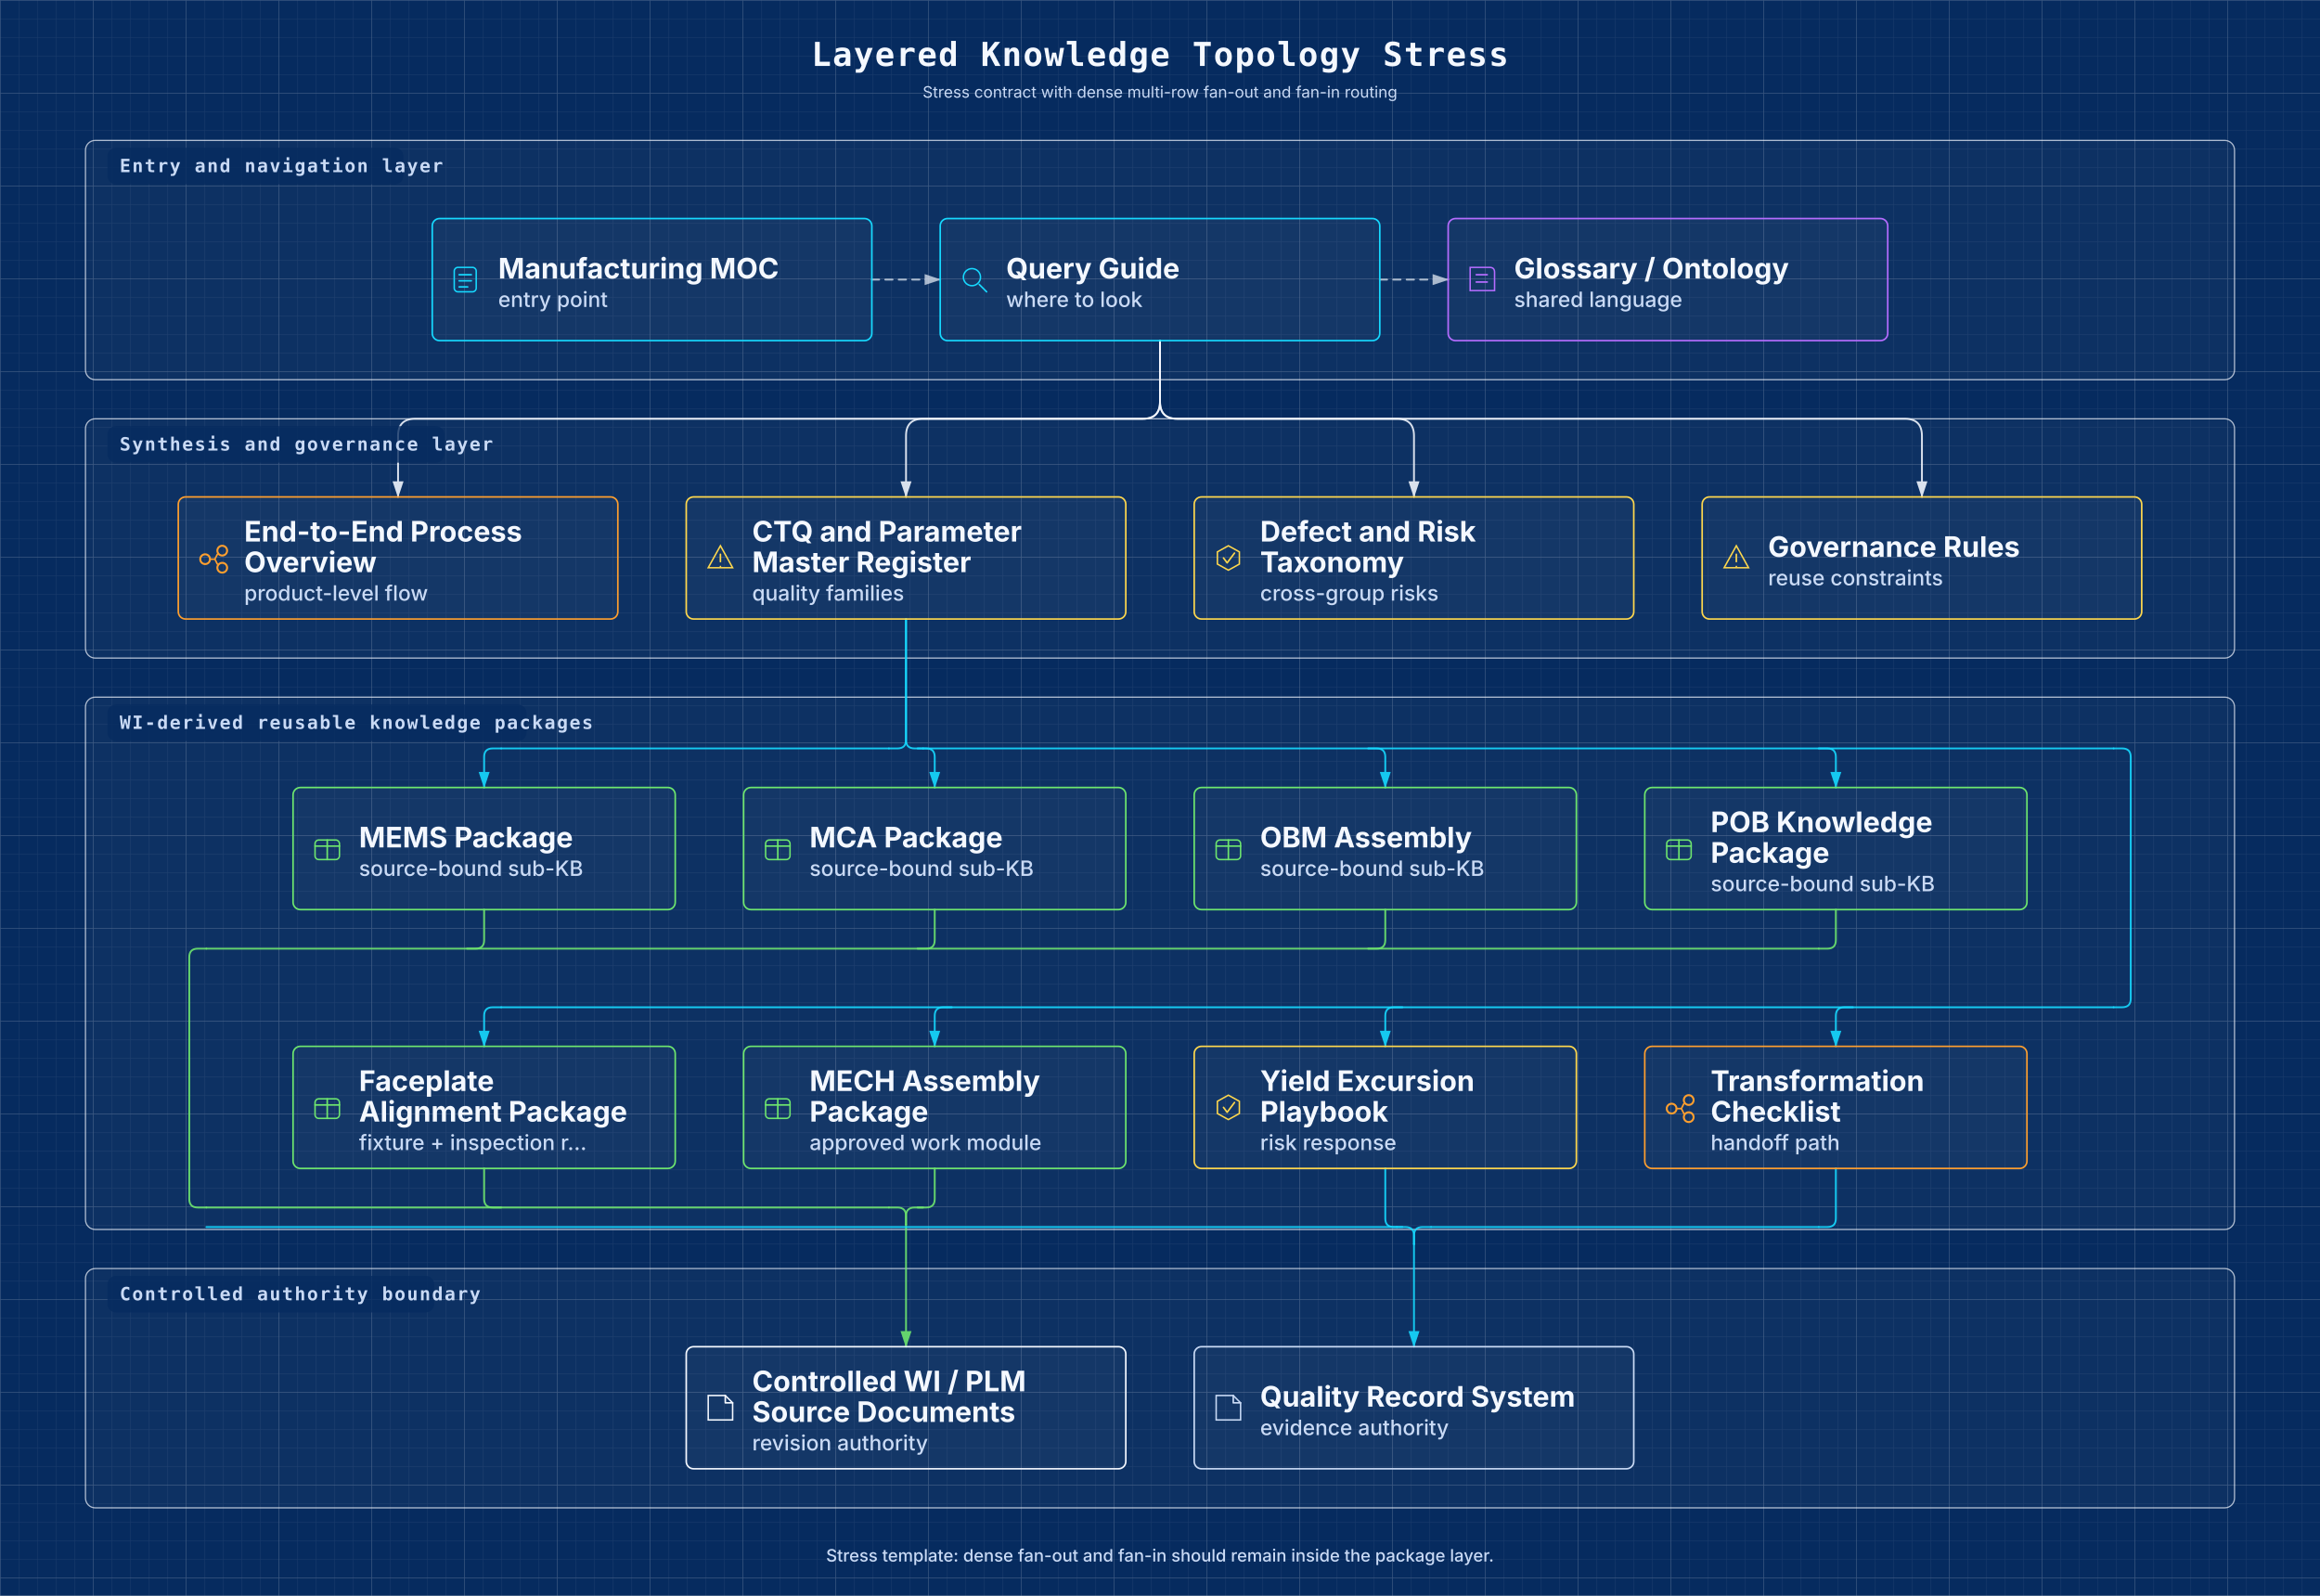
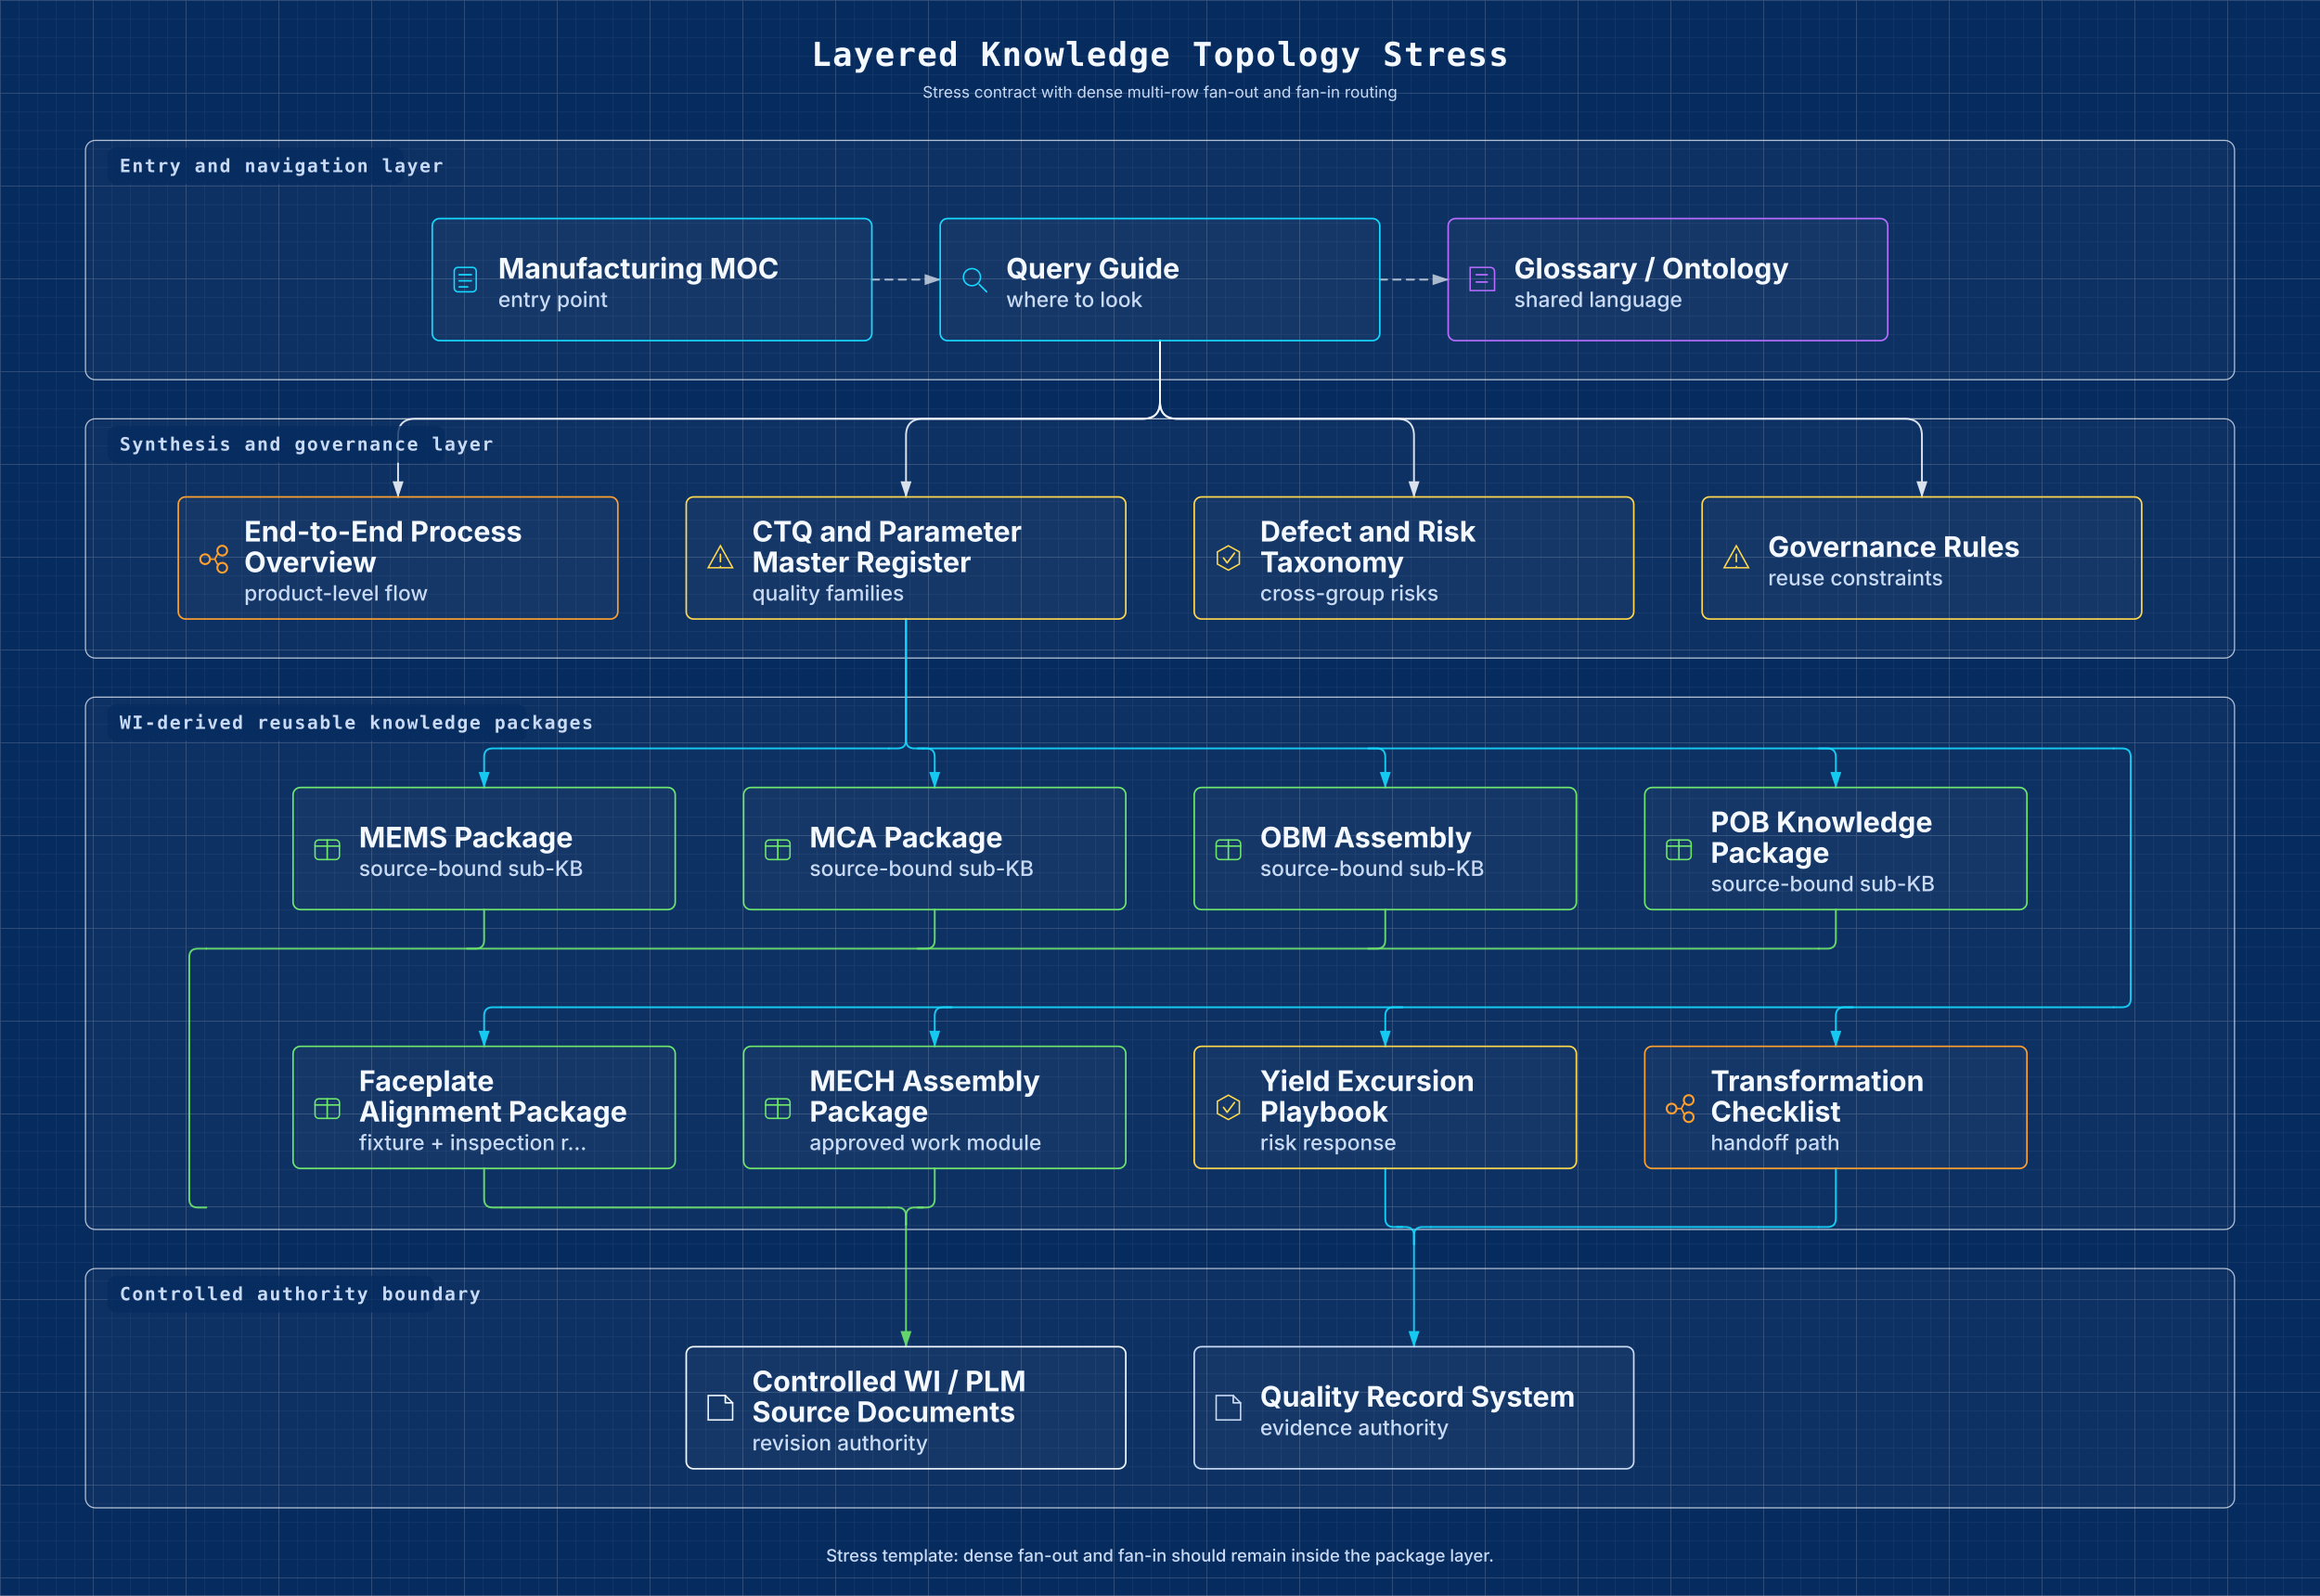
<svg xmlns="http://www.w3.org/2000/svg" width="1900" height="1307" viewBox="0 0 1900 1307" role="img" aria-label="Layered Knowledge Topology Stress" data-style="accent-blueprint" data-diagram-type="layered_knowledge_topology">
  <defs>
    <pattern id="blueprint-grid-small" width="15.2" height="15.2" patternUnits="userSpaceOnUse">
      <path d="M 15.2 0 H 0 V 15.2" fill="none" stroke="#FFFFFF" stroke-opacity="0.08" stroke-width="0.89" />
    </pattern>
    <pattern id="blueprint-grid" width="76" height="76" patternUnits="userSpaceOnUse">
      <rect width="76" height="76" fill="url(#blueprint-grid-small)" />
      <path d="M 76 0 H 0 V 76" fill="none" stroke="#FFFFFF" stroke-opacity="0.14" stroke-width="1.27" />
    </pattern>
    <marker id="arrow" markerWidth="10" markerHeight="10" refX="8.5" refY="3" orient="auto" markerUnits="strokeWidth">
      <path d="M0,0 L0,6 L9,3 z" fill="context-stroke" />
    </marker>
    <marker id="arrow-fanout" markerWidth="10" markerHeight="10" refX="8.5" refY="3" orient="auto" markerUnits="strokeWidth">
      <path d="M0,0 L0,6 L9,3 z" fill="context-stroke" />
    </marker>
    <marker id="arrow-fanin" markerWidth="10" markerHeight="10" refX="8.5" refY="3" orient="auto" markerUnits="strokeWidth">
      <path d="M0,0 L0,6 L9,3 z" fill="context-stroke" />
    </marker>
    <style>
    [data-style="accent-blueprint"] .title{font:700 27px IBM Plex Mono,JetBrains Mono,Consolas,monospace;fill:#F4F8FF;letter-spacing:.04em;text-transform:uppercase}
    [data-style="accent-blueprint"] .subtitle{font:400 13px IBM Plex Sans,Inter,Roboto Condensed,DIN,Segoe UI,Aptos,Arial,sans-serif;fill:#C9DAF5}
    [data-style="accent-blueprint"] .group-label{font:700 15px IBM Plex Mono,JetBrains Mono,Consolas,monospace;fill:#C9DAF5;letter-spacing:.08em;text-transform:uppercase}
    [data-style="accent-blueprint"] .card-title{font:700 17px IBM Plex Sans,Inter,Roboto Condensed,DIN,Segoe UI,Aptos,Arial,sans-serif;fill:#F4F8FF}
    [data-style="accent-blueprint"] .card-sub{font:500 13px IBM Plex Sans,Inter,Roboto Condensed,DIN,Segoe UI,Aptos,Arial,sans-serif;fill:#C9DAF5}
    [data-style="accent-blueprint"] .edge{fill:none;stroke:#F4F8FF;stroke-width:1.5;stroke-linecap:round;stroke-linejoin:round;opacity:0.88}
    [data-style="accent-blueprint"] .fanout{stroke:#FF9F2E;opacity:0.9}
    [data-style="accent-blueprint"] .fanin{stroke:#6EE66E;opacity:0.9}
    [data-style="accent-blueprint"] .route-shared{marker-end:none}
    [data-style="accent-blueprint"] .edge-dashed{stroke-dasharray:6 5;opacity:0.68}
    [data-style="accent-blueprint"] .note{font:500 14px IBM Plex Sans,Inter,Roboto Condensed,DIN,Segoe UI,Aptos,Arial,sans-serif;fill:#C9DAF5}
    [data-style="accent-blueprint"] .mono{font-family:IBM Plex Mono,JetBrains Mono,Consolas,monospace}
    [data-style="accent-blueprint"] .table-header{font:700 15.5px IBM Plex Mono,JetBrains Mono,Consolas,monospace;fill:#F4F8FF;letter-spacing:.08em;text-transform:uppercase}
    [data-style="accent-blueprint"] .table-cell{font:500 17px IBM Plex Sans,Inter,Roboto Condensed,DIN,Segoe UI,Aptos,Arial,sans-serif;fill:#F4F8FF}
    [data-style="accent-blueprint"] .table-cell-secondary{font:500 17px IBM Plex Sans,Inter,Roboto Condensed,DIN,Segoe UI,Aptos,Arial,sans-serif;fill:#C9DAF5}
    [data-style="accent-blueprint"] .info-panel-title{font:700 15px IBM Plex Mono,JetBrains Mono,Consolas,monospace;fill:#F4F8FF;letter-spacing:.08em;text-transform:uppercase}
    [data-style="accent-blueprint"] .info-panel-item{font:500 14px IBM Plex Sans,Inter,Roboto Condensed,DIN,Segoe UI,Aptos,Arial,sans-serif;fill:#C9DAF5}
    [data-style="accent-blueprint"] .tree-level-label{font:700 15px IBM Plex Mono,JetBrains Mono,Consolas,monospace;fill:#C9DAF5;letter-spacing:.08em;text-transform:uppercase}
    [data-style="accent-blueprint"] .hub-label{font:700 15px IBM Plex Mono,JetBrains Mono,Consolas,monospace;fill:#C9DAF5;letter-spacing:.08em;text-transform:uppercase}
    [data-style="accent-blueprint"] .icon-line{fill:none;stroke-width:1.3;stroke-linecap:round;stroke-linejoin:round}
  </style>
  </defs>
  <rect x="0" y="0" width="1900" height="1307" rx="0" fill="#062B5F" />
  <rect x="0" y="0" width="1900" height="1307" rx="0" fill="url(#blueprint-grid)" opacity="1" />
  <text x="950.0" y="54" text-anchor="middle" class="title">Layered Knowledge Topology Stress</text>
  <text x="950.0" y="80.0" text-anchor="middle" class="subtitle">Stress contract with dense multi-row fan-out and fan-in routing</text>
  <rect x="70" y="115" width="1760" height="196" class="group-panel" rx="8" fill="#FFFFFF" fill-opacity="0.03" stroke="#F4F8FF" stroke-opacity="0.7" stroke-width="1" />
  <rect x="70" y="343" width="1760" height="196" class="group-panel" rx="8" fill="#FFFFFF" fill-opacity="0.03" stroke="#F4F8FF" stroke-opacity="0.7" stroke-width="1" />
  <rect x="70" y="571" width="1760" height="436" class="group-panel" rx="8" fill="#FFFFFF" fill-opacity="0.03" stroke="#F4F8FF" stroke-opacity="0.7" stroke-width="1" />
  <rect x="70" y="1039" width="1760" height="196" class="group-panel" rx="8" fill="#FFFFFF" fill-opacity="0.03" stroke="#F4F8FF" stroke-opacity="0.7" stroke-width="1" />
  <path d="M 742.0 507.0 L 742.0 606.0 Q 742.0 613.0 735.0 613.0 L 728.0 613.0" class="edge fanout route-shared branch" style="stroke:#16D9FF" data-route-family="1" data-route-color="#16D9FF" />
  <path d="M 742.0 507.0 L 742.0 606.0 Q 742.0 613.0 749.0 613.0 L 756.0 613.0" class="edge fanout route-shared branch" style="stroke:#16D9FF" data-route-family="1" data-route-color="#16D9FF" />
  <path d="M 1731.0 613.0 L 1738.0 613.0 Q 1745.0 613.0 1745.0 620.0 L 1745.0 818.0 Q 1745.0 825.0 1738.0 825.0 L 1731.0 825.0" class="edge fanout route-shared trunk" style="stroke:#16D9FF" data-route-family="1" data-route-color="#16D9FF" />
  <path d="M 410.5 613.0 L 728.0 613.0" class="edge fanout route-shared bus" style="stroke:#16D9FF" data-route-family="1" data-route-color="#16D9FF" />
  <path d="M 756.0 613.0 L 1731.0 613.0" class="edge fanout route-shared bus" style="stroke:#16D9FF" data-route-family="1" data-route-color="#16D9FF" />
  <path d="M 410.5 613.0 L 403.5 613.0 Q 396.5 613.0 396.5 620.0 L 396.5 645.0" class="edge fanout terminal" marker-end="url(#arrow-fanout)" style="stroke:#16D9FF" data-route-family="1" data-route-color="#16D9FF" />
  <path d="M 751.5 613.0 L 758.5 613.0 Q 765.5 613.0 765.5 620.0 L 765.5 645.0" class="edge fanout terminal" marker-end="url(#arrow-fanout)" style="stroke:#16D9FF" data-route-family="1" data-route-color="#16D9FF" />
  <path d="M 1120.5 613.0 L 1127.5 613.0 Q 1134.5 613.0 1134.5 620.0 L 1134.5 645.0" class="edge fanout terminal" marker-end="url(#arrow-fanout)" style="stroke:#16D9FF" data-route-family="1" data-route-color="#16D9FF" />
  <path d="M 1489.5 613.0 L 1496.5 613.0 Q 1503.5 613.0 1503.5 620.0 L 1503.5 645.0" class="edge fanout terminal" marker-end="url(#arrow-fanout)" style="stroke:#16D9FF" data-route-family="1" data-route-color="#16D9FF" />
  <path d="M 410.5 825.0 L 1731.0 825.0" class="edge fanout route-shared bus" style="stroke:#16D9FF" data-route-family="1" data-route-color="#16D9FF" />
  <path d="M 410.5 825.0 L 403.5 825.0 Q 396.5 825.0 396.5 832.0 L 396.5 857.0" class="edge fanout terminal" marker-end="url(#arrow-fanout)" style="stroke:#16D9FF" data-route-family="1" data-route-color="#16D9FF" />
  <path d="M 779.5 825.0 L 772.5 825.0 Q 765.5 825.0 765.5 832.0 L 765.5 857.0" class="edge fanout terminal" marker-end="url(#arrow-fanout)" style="stroke:#16D9FF" data-route-family="1" data-route-color="#16D9FF" />
  <path d="M 1148.5 825.0 L 1141.5 825.0 Q 1134.5 825.0 1134.5 832.0 L 1134.5 857.0" class="edge fanout terminal" marker-end="url(#arrow-fanout)" style="stroke:#16D9FF" data-route-family="1" data-route-color="#16D9FF" />
  <path d="M 1517.5 825.0 L 1510.5 825.0 Q 1503.5 825.0 1503.5 832.0 L 1503.5 857.0" class="edge fanout terminal" marker-end="url(#arrow-fanout)" style="stroke:#16D9FF" data-route-family="1" data-route-color="#16D9FF" />
  <path d="M 169.0 777.0 L 162.0 777.0 Q 155.0 777.0 155.0 784.0 L 155.0 982.0 Q 155.0 989.0 162.0 989.0 L 169.0 989.0" class="edge fanin route-shared trunk" style="stroke:#6EE66E" data-route-family="0" data-route-color="#6EE66E" />
  <path d="M 396.5 745.0 L 396.5 770.0 Q 396.5 777.0 389.5 777.0 L 382.5 777.0" class="edge fanin route-shared branch" style="stroke:#6EE66E" data-route-family="0" data-route-color="#6EE66E" />
  <path d="M 765.5 745.0 L 765.5 770.0 Q 765.5 777.0 758.5 777.0 L 751.5 777.0" class="edge fanin route-shared branch" style="stroke:#6EE66E" data-route-family="0" data-route-color="#6EE66E" />
  <path d="M 1134.5 745.0 L 1134.5 770.0 Q 1134.5 777.0 1127.5 777.0 L 1120.5 777.0" class="edge fanin route-shared branch" style="stroke:#6EE66E" data-route-family="0" data-route-color="#6EE66E" />
  <path d="M 1503.5 745.0 L 1503.5 770.0 Q 1503.5 777.0 1496.5 777.0 L 1489.5 777.0" class="edge fanin route-shared branch" style="stroke:#6EE66E" data-route-family="0" data-route-color="#6EE66E" />
  <path d="M 169.0 777.0 L 1489.5 777.0" class="edge fanin route-shared bus" style="stroke:#6EE66E" data-route-family="0" data-route-color="#6EE66E" />
  <path d="M 396.5 957.0 L 396.5 982.0 Q 396.5 989.0 403.5 989.0 L 410.5 989.0" class="edge fanin route-shared branch" style="stroke:#6EE66E" data-route-family="0" data-route-color="#6EE66E" />
  <path d="M 765.5 957.0 L 765.5 982.0 Q 765.5 989.0 758.5 989.0 L 751.5 989.0" class="edge fanin route-shared branch" style="stroke:#6EE66E" data-route-family="0" data-route-color="#6EE66E" />
-   <path d="M 169.0 989.0 L 728.0 989.0" class="edge fanin route-shared bus" style="stroke:#6EE66E" data-route-family="0" data-route-color="#6EE66E" />
+   <path d="M 410.5 989.0 L 728.0 989.0" class="edge fanin route-shared bus" style="stroke:#6EE66E" data-route-family="0" data-route-color="#6EE66E" />
  <path d="M 728.0 989.0 L 735.0 989.0 Q 742.0 989.0 742.0 996.0 L 742.0 1003.0" class="edge fanin route-shared merge" style="stroke:#6EE66E" data-route-family="0" data-route-color="#6EE66E" />
  <path d="M 756.0 989.0 L 749.0 989.0 Q 742.0 989.0 742.0 996.0 L 742.0 1003.0" class="edge fanin route-shared merge" style="stroke:#6EE66E" data-route-family="0" data-route-color="#6EE66E" />
  <path d="M 742.0 1003.0 L 742.0 1103.0" class="edge fanin terminal" marker-end="url(#arrow-fanin)" style="stroke:#6EE66E" data-route-family="0" data-route-color="#6EE66E" />
  <path d="M 1134.5 957.0 L 1134.5 998.0 Q 1134.5 1005.0 1141.5 1005.0 L 1148.5 1005.0" class="edge fanin route-shared branch" style="stroke:#16D9FF" data-route-family="1" data-route-color="#16D9FF" />
  <path d="M 1503.5 957.0 L 1503.5 998.0 Q 1503.5 1005.0 1496.5 1005.0 L 1489.5 1005.0" class="edge fanin route-shared branch" style="stroke:#16D9FF" data-route-family="1" data-route-color="#16D9FF" />
-   <path d="M 169.0 1005.0 L 1144.0 1005.0" class="edge fanin route-shared bus" style="stroke:#16D9FF" data-route-family="1" data-route-color="#16D9FF" />
  <path d="M 1172.0 1005.0 L 1489.5 1005.0" class="edge fanin route-shared bus" style="stroke:#16D9FF" data-route-family="1" data-route-color="#16D9FF" />
  <path d="M 1144.0 1005.0 L 1151.0 1005.0 Q 1158.0 1005.0 1158.0 1012.0 L 1158.0 1019.0" class="edge fanin route-shared merge" style="stroke:#16D9FF" data-route-family="1" data-route-color="#16D9FF" />
  <path d="M 1172.0 1005.0 L 1165.0 1005.0 Q 1158.0 1005.0 1158.0 1012.0 L 1158.0 1019.0" class="edge fanin route-shared merge" style="stroke:#16D9FF" data-route-family="1" data-route-color="#16D9FF" />
  <path d="M 1158.0 1019.0 L 1158.0 1103.0" class="edge fanin terminal" marker-end="url(#arrow-fanin)" style="stroke:#16D9FF" data-route-family="1" data-route-color="#16D9FF" />
  <path d="M 714.0 229.0 L 770.0 229.0" class="edge edge-dashed" marker-end="url(#arrow)" />
  <path d="M 1130.0 229.0 L 1186.0 229.0" class="edge edge-dashed" marker-end="url(#arrow)" />
  <path d="M 950.0 279 L 950.0 329.0 Q 950.0 343.0 936.0 343.0 L 340.0 343.0 Q 326.0 343.0 326.0 357.0 L 326.0 407" class="edge" marker-end="url(#arrow)" />
  <path d="M 950.0 279 L 950.0 329.0 Q 950.0 343.0 936.0 343.0 L 756.0 343.0 Q 742.0 343.0 742.0 357.0 L 742.0 407" class="edge" marker-end="url(#arrow)" />
  <path d="M 950.0 279 L 950.0 329.0 Q 950.0 343.0 964.0 343.0 L 1144.0 343.0 Q 1158.0 343.0 1158.0 357.0 L 1158.0 407" class="edge" marker-end="url(#arrow)" />
  <path d="M 950.0 279 L 950.0 329.0 Q 950.0 343.0 964.0 343.0 L 1560.0 343.0 Q 1574.0 343.0 1574.0 357.0 L 1574.0 407" class="edge" marker-end="url(#arrow)" />
  <g class="group-label-wrap">
    <rect x="88" y="121" width="242.4" height="30" rx="7" fill="#062B5F" fill-opacity="0.78" />
    <text x="98" y="141" class="group-label">Entry and navigation layer</text>
  </g>
  <g class="group-label-wrap">
    <rect x="88" y="349" width="276.0" height="30" rx="7" fill="#062B5F" fill-opacity="0.78" />
    <text x="98" y="369" class="group-label">Synthesis and governance layer</text>
  </g>
  <g class="group-label-wrap">
    <rect x="88" y="577" width="343.2" height="30" rx="7" fill="#062B5F" fill-opacity="0.78" />
    <text x="98" y="597" class="group-label">WI-derived reusable knowledge packages</text>
  </g>
  <g class="group-label-wrap">
    <rect x="88" y="1045" width="267.6" height="30" rx="7" fill="#062B5F" fill-opacity="0.78" />
    <text x="98" y="1065" class="group-label">Controlled authority boundary</text>
  </g>
  <g id="node-moc" class="card node-card">
    <rect x="354.0" y="179" width="360" height="100" rx="6" fill="#FFFFFF" fill-opacity="0.03" stroke="#16D9FF" stroke-width="1.3" />
    <rect x="372.0" y="219.0" width="18" height="20" rx="3" fill="none" stroke="#16D9FF" stroke-width="1.2" />
    <path d="M376.0,225.0 H386.0 M376.0,230.0 H386.0 M376.0,235.0 H383.0" class="icon-line" stroke="#16D9FF" />
    <text x="408.0" y="228.087" text-anchor="start" class="card-title" style="font-size:23.2px">Manufacturing MOC</text>
    <text x="408.0" y="251.405" text-anchor="start" class="card-sub" style="font-size:17.3px">entry point</text>
  </g>
  <g id="node-query" class="card node-card">
    <rect x="770.0" y="179" width="360" height="100" rx="6" fill="#FFFFFF" fill-opacity="0.03" stroke="#16D9FF" stroke-width="1.3" />
    <circle cx="796.0" cy="227.0" r="7" fill="none" stroke="#16D9FF" stroke-width="1.2" />
    <path d="M802.0,233.0 L808.0,239.0" class="icon-line" stroke="#16D9FF" />
    <text x="824.0" y="228.087" text-anchor="start" class="card-title" style="font-size:23.2px">Query Guide</text>
    <text x="824.0" y="251.405" text-anchor="start" class="card-sub" style="font-size:17.3px">where to look</text>
  </g>
  <g id="node-glossary" class="card node-card">
    <rect x="1186.0" y="179" width="360" height="100" rx="6" fill="#FFFFFF" fill-opacity="0.03" stroke="#B56CFF" stroke-width="1.3" />
    <path d="M1204.0,219.0 H1220.0 Q1224.0,219.0 1224.0,223.0 V238.0 H1204.0 Z" fill="none" stroke="#B56CFF" stroke-width="1.2" />
    <path d="M1209.0,225.0 H1218.0 M1209.0,231.0 H1218.0" class="icon-line" stroke="#B56CFF" />
    <text x="1240.0" y="228.087" text-anchor="start" class="card-title" style="font-size:23.2px">Glossary / Ontology</text>
    <text x="1240.0" y="251.405" text-anchor="start" class="card-sub" style="font-size:17.3px">shared language</text>
  </g>
  <g id="node-process" class="card node-card">
    <rect x="146.0" y="407" width="360" height="100" rx="6" fill="#FFFFFF" fill-opacity="0.03" stroke="#FF9F2E" stroke-width="1.3" />
    <circle cx="168.0" cy="458.0" r="4" fill="none" stroke="#FF9F2E" stroke-width="1.6" />
    <circle cx="182.0" cy="451.0" r="4" fill="none" stroke="#FF9F2E" stroke-width="1.6" />
    <circle cx="182.0" cy="465.0" r="4" fill="none" stroke="#FF9F2E" stroke-width="1.6" />
    <path d="M172.0,458.0 H176.0 M178.0,454.0 L176.0,458.0 L178.0,462.0" class="icon-line" stroke="#FF9F2E" />
    <text x="200.0" y="443.549" text-anchor="start" class="card-title" style="font-size:23.2px">End-to-End Process</text>
    <text x="200.0" y="468.626" text-anchor="start" class="card-title" style="font-size:23.2px">Overview</text>
    <text x="200.0" y="491.943" text-anchor="start" class="card-sub" style="font-size:17.3px">product-level flow</text>
  </g>
  <g id="node-parameter_master" class="card node-card">
    <rect x="562.0" y="407" width="360" height="100" rx="6" fill="#FFFFFF" fill-opacity="0.03" stroke="#FFD84D" stroke-width="1.3" />
    <path d="M590.0,447.0 L600.0,465.0 H580.0 Z" fill="none" stroke="#FFD84D" stroke-width="1.2" />
    <path d="M590.0,454.0 V460.0 M590.0,464.0 V464.0" class="icon-line" stroke="#FFD84D" />
    <text x="616.0" y="443.549" text-anchor="start" class="card-title" style="font-size:23.2px">CTQ and Parameter</text>
    <text x="616.0" y="468.626" text-anchor="start" class="card-title" style="font-size:23.2px">Master Register</text>
    <text x="616.0" y="491.943" text-anchor="start" class="card-sub" style="font-size:17.3px">quality families</text>
  </g>
  <g id="node-risk_model" class="card node-card">
    <rect x="978.0" y="407" width="360" height="100" rx="6" fill="#FFFFFF" fill-opacity="0.03" stroke="#FFD84D" stroke-width="1.3" />
    <path d="M1006.0,447.0 L1015.0,452.0 V462.0 L1006.0,467.0 L997.0,462.0 V452.0 Z" fill="none" stroke="#FFD84D" stroke-width="1.2" />
    <path d="M1002.0,457.0 L1005.0,461.0 L1011.0,453.0" class="icon-line" stroke="#FFD84D" />
    <text x="1032.0" y="443.549" text-anchor="start" class="card-title" style="font-size:23.2px">Defect and Risk</text>
    <text x="1032.0" y="468.626" text-anchor="start" class="card-title" style="font-size:23.2px">Taxonomy</text>
    <text x="1032.0" y="491.943" text-anchor="start" class="card-sub" style="font-size:17.3px">cross-group risks</text>
  </g>
  <g id="node-governance" class="card node-card">
    <rect x="1394.0" y="407" width="360" height="100" rx="6" fill="#FFFFFF" fill-opacity="0.03" stroke="#FFD84D" stroke-width="1.3" />
    <path d="M1422.0,447.0 L1432.0,465.0 H1412.0 Z" fill="none" stroke="#FFD84D" stroke-width="1.2" />
    <path d="M1422.0,454.0 V460.0 M1422.0,464.0 V464.0" class="icon-line" stroke="#FFD84D" />
    <text x="1448.0" y="456.087" text-anchor="start" class="card-title" style="font-size:23.2px">Governance Rules</text>
    <text x="1448.0" y="479.405" text-anchor="start" class="card-sub" style="font-size:17.3px">reuse constraints</text>
  </g>
  <g id="node-package_a" class="card node-card">
    <rect x="240.0" y="645" width="313.0" height="100" rx="6" fill="#FFFFFF" fill-opacity="0.03" stroke="#6EE66E" stroke-width="1.3" />
    <rect x="258.0" y="688.0" width="20" height="16" rx="3" fill="none" stroke="#6EE66E" stroke-width="1.2" />
    <path d="M258.0,693.0 H278.0 M268.0,688.0 V704.0" class="icon-line" stroke="#6EE66E" />
    <text x="294.0" y="694.087" text-anchor="start" class="card-title" style="font-size:23.2px">MEMS Package</text>
    <text x="294.0" y="717.405" text-anchor="start" class="card-sub" style="font-size:17.3px">source-bound sub-KB</text>
  </g>
  <g id="node-package_b" class="card node-card">
    <rect x="609.0" y="645" width="313.0" height="100" rx="6" fill="#FFFFFF" fill-opacity="0.03" stroke="#6EE66E" stroke-width="1.3" />
    <rect x="627.0" y="688.0" width="20" height="16" rx="3" fill="none" stroke="#6EE66E" stroke-width="1.2" />
    <path d="M627.0,693.0 H647.0 M637.0,688.0 V704.0" class="icon-line" stroke="#6EE66E" />
    <text x="663.0" y="694.087" text-anchor="start" class="card-title" style="font-size:23.2px">MCA Package</text>
    <text x="663.0" y="717.405" text-anchor="start" class="card-sub" style="font-size:17.3px">source-bound sub-KB</text>
  </g>
  <g id="node-package_c" class="card node-card">
    <rect x="978.0" y="645" width="313.0" height="100" rx="6" fill="#FFFFFF" fill-opacity="0.03" stroke="#6EE66E" stroke-width="1.3" />
    <rect x="996.0" y="688.0" width="20" height="16" rx="3" fill="none" stroke="#6EE66E" stroke-width="1.2" />
    <path d="M996.0,693.0 H1016.0 M1006.0,688.0 V704.0" class="icon-line" stroke="#6EE66E" />
    <text x="1032.0" y="694.087" text-anchor="start" class="card-title" style="font-size:23.2px">OBM Assembly</text>
    <text x="1032.0" y="717.405" text-anchor="start" class="card-sub" style="font-size:17.3px">source-bound sub-KB</text>
  </g>
  <g id="node-package_d" class="card node-card">
    <rect x="1347.0" y="645" width="313.0" height="100" rx="6" fill="#FFFFFF" fill-opacity="0.03" stroke="#6EE66E" stroke-width="1.3" />
    <rect x="1365.0" y="688.0" width="20" height="16" rx="3" fill="none" stroke="#6EE66E" stroke-width="1.2" />
    <path d="M1365.0,693.0 H1385.0 M1375.0,688.0 V704.0" class="icon-line" stroke="#6EE66E" />
    <text x="1401.0" y="681.549" text-anchor="start" class="card-title" style="font-size:23.2px">POB Knowledge</text>
    <text x="1401.0" y="706.626" text-anchor="start" class="card-title" style="font-size:23.2px">Package</text>
    <text x="1401.0" y="729.943" text-anchor="start" class="card-sub" style="font-size:17.3px">source-bound sub-KB</text>
  </g>
  <g id="node-package_e" class="card node-card">
    <rect x="240.0" y="857" width="313.0" height="100" rx="6" fill="#FFFFFF" fill-opacity="0.03" stroke="#6EE66E" stroke-width="1.3" />
    <rect x="258.0" y="900.0" width="20" height="16" rx="3" fill="none" stroke="#6EE66E" stroke-width="1.2" />
    <path d="M258.0,905.0 H278.0 M268.0,900.0 V916.0" class="icon-line" stroke="#6EE66E" />
    <text x="294.0" y="893.549" text-anchor="start" class="card-title" style="font-size:23.2px">Faceplate</text>
    <text x="294.0" y="918.626" text-anchor="start" class="card-title" style="font-size:23.2px">Alignment Package</text>
    <text x="294.0" y="941.943" text-anchor="start" class="card-sub" style="font-size:17.3px">fixture + inspection r...</text>
  </g>
  <g id="node-package_f" class="card node-card">
    <rect x="609.0" y="857" width="313.0" height="100" rx="6" fill="#FFFFFF" fill-opacity="0.03" stroke="#6EE66E" stroke-width="1.3" />
    <rect x="627.0" y="900.0" width="20" height="16" rx="3" fill="none" stroke="#6EE66E" stroke-width="1.2" />
    <path d="M627.0,905.0 H647.0 M637.0,900.0 V916.0" class="icon-line" stroke="#6EE66E" />
    <text x="663.0" y="893.549" text-anchor="start" class="card-title" style="font-size:23.2px">MECH Assembly</text>
    <text x="663.0" y="918.626" text-anchor="start" class="card-title" style="font-size:23.2px">Package</text>
    <text x="663.0" y="941.943" text-anchor="start" class="card-sub" style="font-size:17.3px">approved work module</text>
  </g>
  <g id="node-package_g" class="card node-card">
    <rect x="978.0" y="857" width="313.0" height="100" rx="6" fill="#FFFFFF" fill-opacity="0.03" stroke="#FFD84D" stroke-width="1.3" />
    <path d="M1006.0,897.0 L1015.0,902.0 V912.0 L1006.0,917.0 L997.0,912.0 V902.0 Z" fill="none" stroke="#FFD84D" stroke-width="1.2" />
    <path d="M1002.0,907.0 L1005.0,911.0 L1011.0,903.0" class="icon-line" stroke="#FFD84D" />
    <text x="1032.0" y="893.549" text-anchor="start" class="card-title" style="font-size:23.2px">Yield Excursion</text>
    <text x="1032.0" y="918.626" text-anchor="start" class="card-title" style="font-size:23.2px">Playbook</text>
    <text x="1032.0" y="941.943" text-anchor="start" class="card-sub" style="font-size:17.3px">risk response</text>
  </g>
  <g id="node-package_h" class="card node-card">
    <rect x="1347.0" y="857" width="313.0" height="100" rx="6" fill="#FFFFFF" fill-opacity="0.03" stroke="#FF9F2E" stroke-width="1.3" />
    <circle cx="1369.0" cy="908.0" r="4" fill="none" stroke="#FF9F2E" stroke-width="1.6" />
    <circle cx="1383.0" cy="901.0" r="4" fill="none" stroke="#FF9F2E" stroke-width="1.6" />
    <circle cx="1383.0" cy="915.0" r="4" fill="none" stroke="#FF9F2E" stroke-width="1.6" />
    <path d="M1373.0,908.0 H1377.0 M1379.0,904.0 L1377.0,908.0 L1379.0,912.0" class="icon-line" stroke="#FF9F2E" />
    <text x="1401.0" y="893.549" text-anchor="start" class="card-title" style="font-size:23.2px">Transformation</text>
    <text x="1401.0" y="918.626" text-anchor="start" class="card-title" style="font-size:23.2px">Checklist</text>
    <text x="1401.0" y="941.943" text-anchor="start" class="card-sub" style="font-size:17.3px">handoff path</text>
  </g>
  <g id="node-plm_docs" class="card node-card">
    <rect x="562.0" y="1103" width="360" height="100" rx="6" fill="#FFFFFF" fill-opacity="0.03" stroke="#F4F8FF" stroke-width="1.3" />
    <path d="M580.0,1143.0 H594.0 L600.0,1149.0 V1163.0 H580.0 Z" fill="none" stroke="#F4F8FF" stroke-width="1.2" />
    <path d="M594.0,1143.0 V1149.0 H600.0" class="icon-line" stroke="#F4F8FF" />
    <text x="616.0" y="1139.549" text-anchor="start" class="card-title" style="font-size:23.2px">Controlled WI / PLM</text>
    <text x="616.0" y="1164.626" text-anchor="start" class="card-title" style="font-size:23.2px">Source Documents</text>
    <text x="616.0" y="1187.943" text-anchor="start" class="card-sub" style="font-size:17.3px">revision authority</text>
  </g>
  <g id="node-quality_records" class="card node-card">
    <rect x="978.0" y="1103" width="360" height="100" rx="6" fill="#FFFFFF" fill-opacity="0.03" stroke="#C9DAF5" stroke-width="1.3" />
    <path d="M996.0,1143.0 H1010.0 L1016.0,1149.0 V1163.0 H996.0 Z" fill="none" stroke="#C9DAF5" stroke-width="1.2" />
    <path d="M1010.0,1143.0 V1149.0 H1016.0" class="icon-line" stroke="#C9DAF5" />
    <text x="1032.0" y="1152.087" text-anchor="start" class="card-title" style="font-size:23.2px">Quality Record System</text>
    <text x="1032.0" y="1175.405" text-anchor="start" class="card-sub" style="font-size:17.3px">evidence authority</text>
  </g>
  <text x="950.0" y="1279" text-anchor="middle" class="note">Stress template: dense fan-out and fan-in should remain inside the package layer.</text>
</svg>
